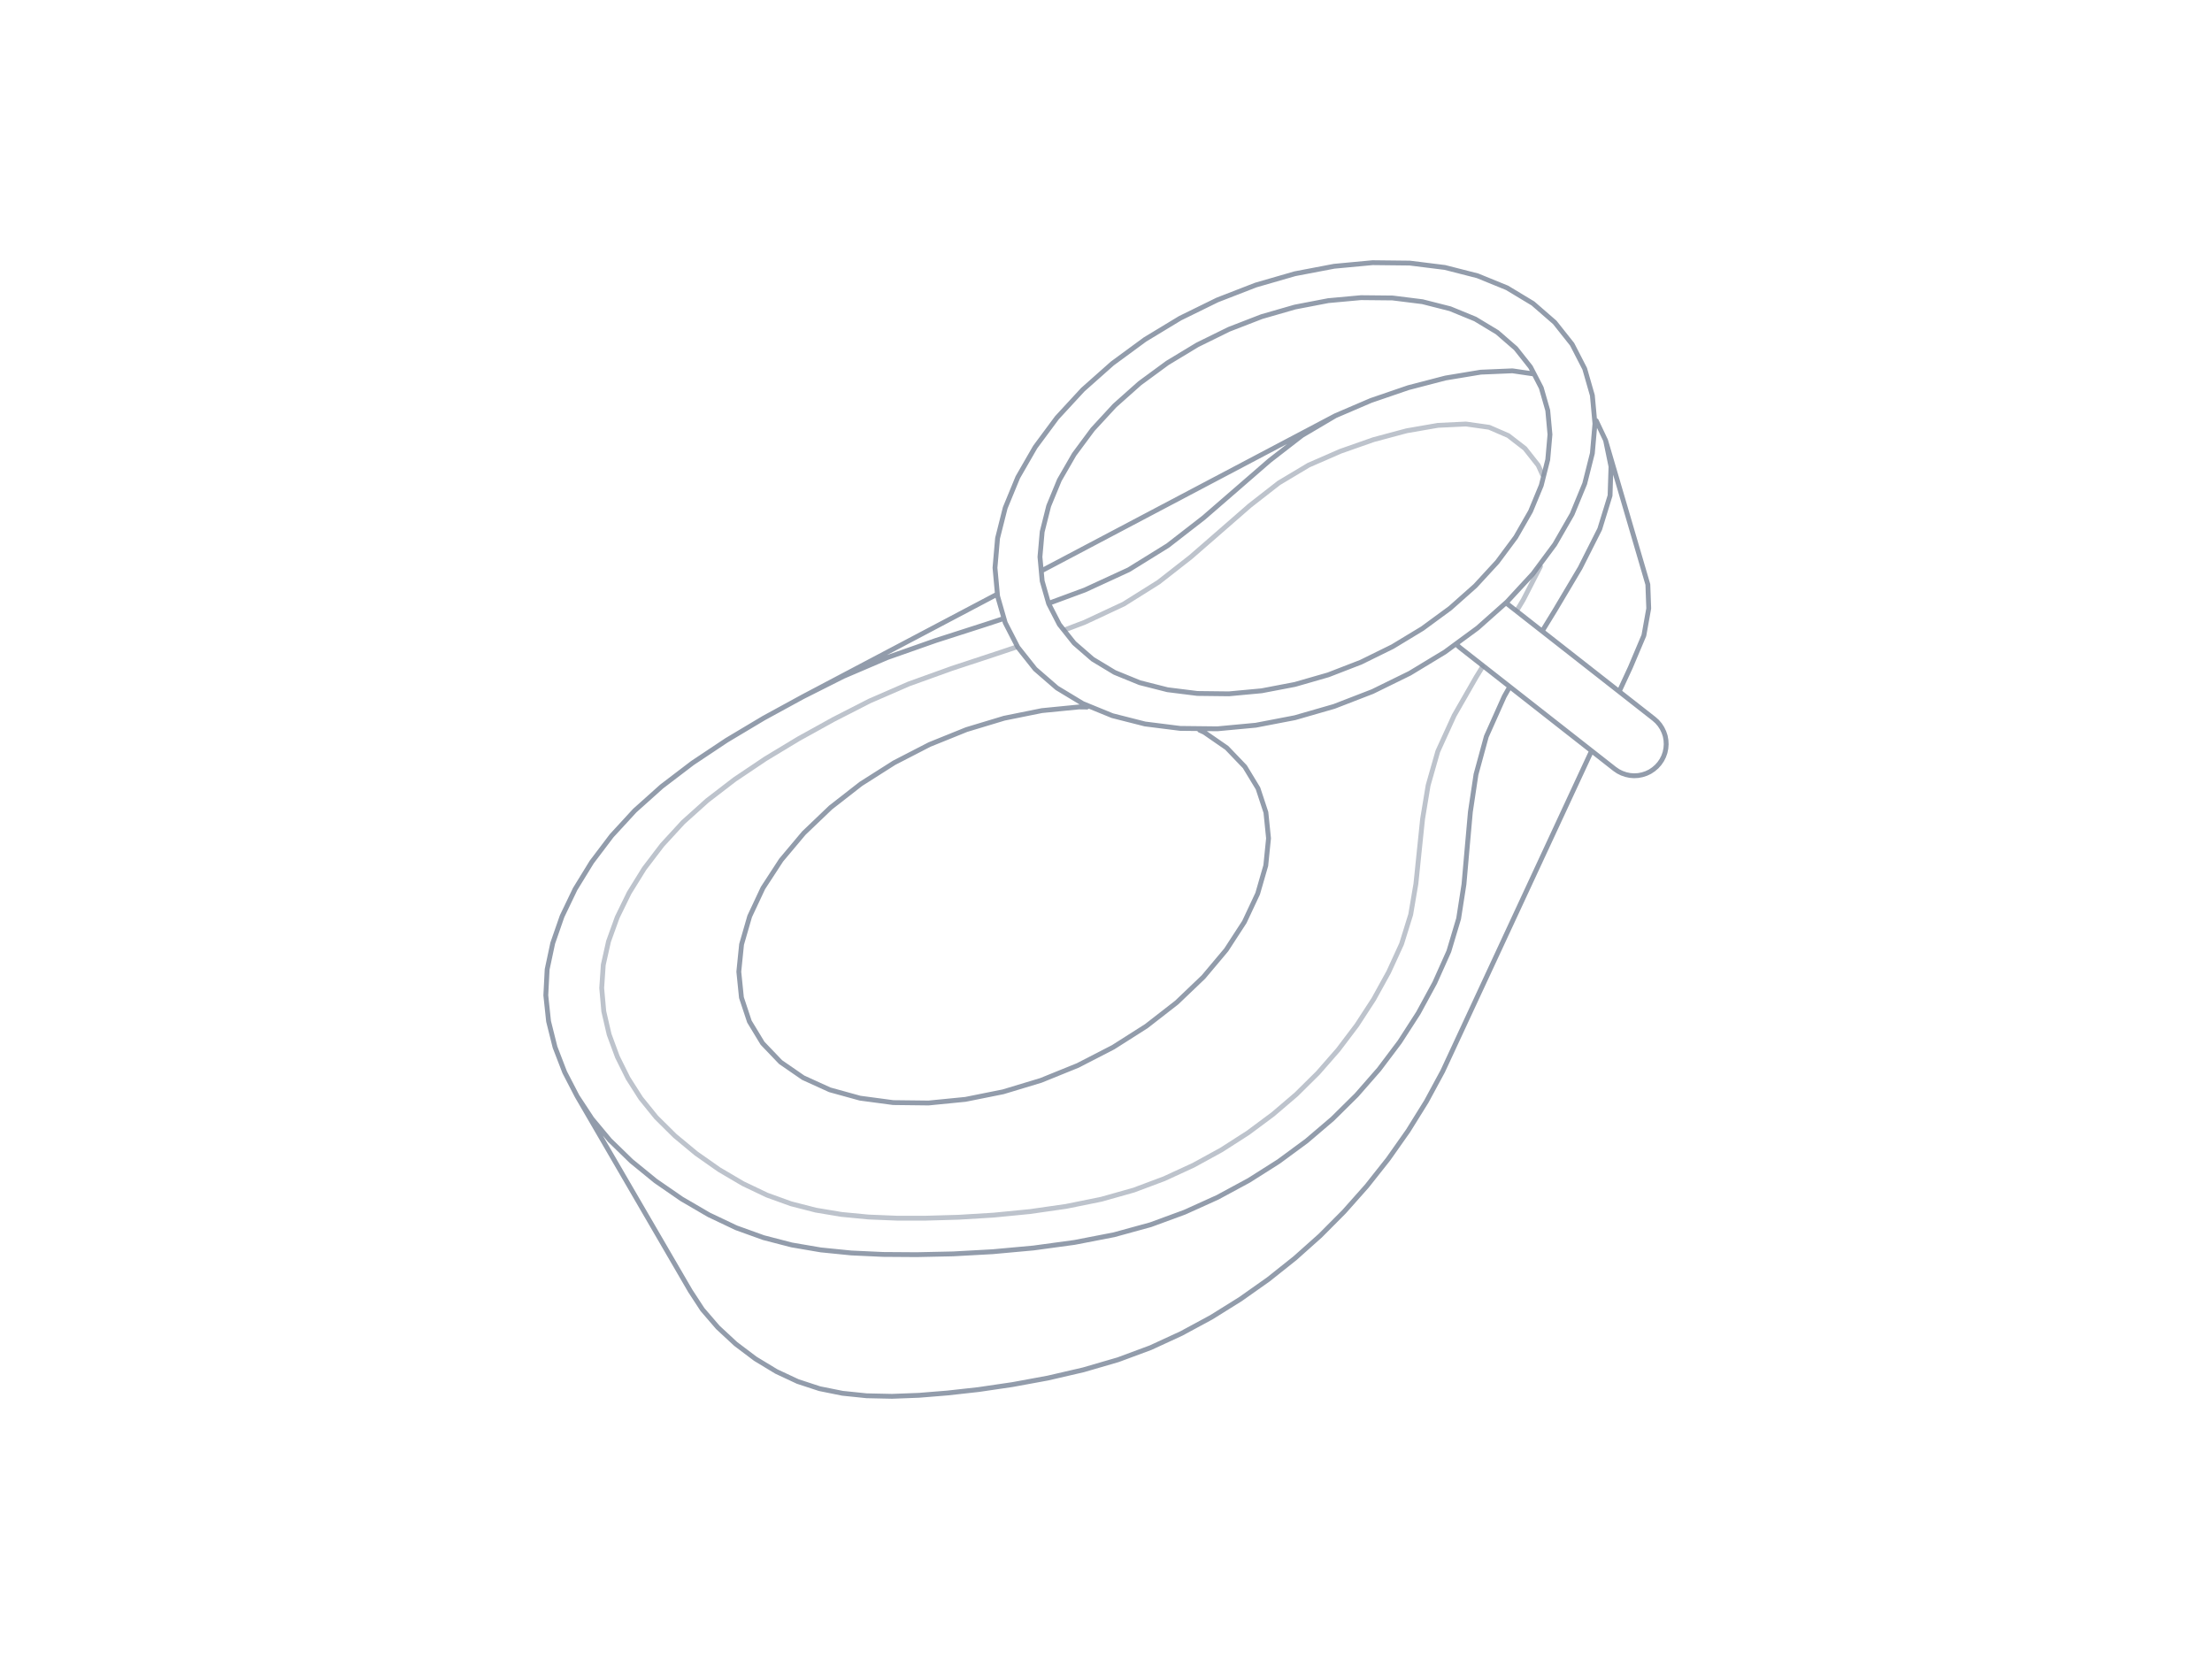
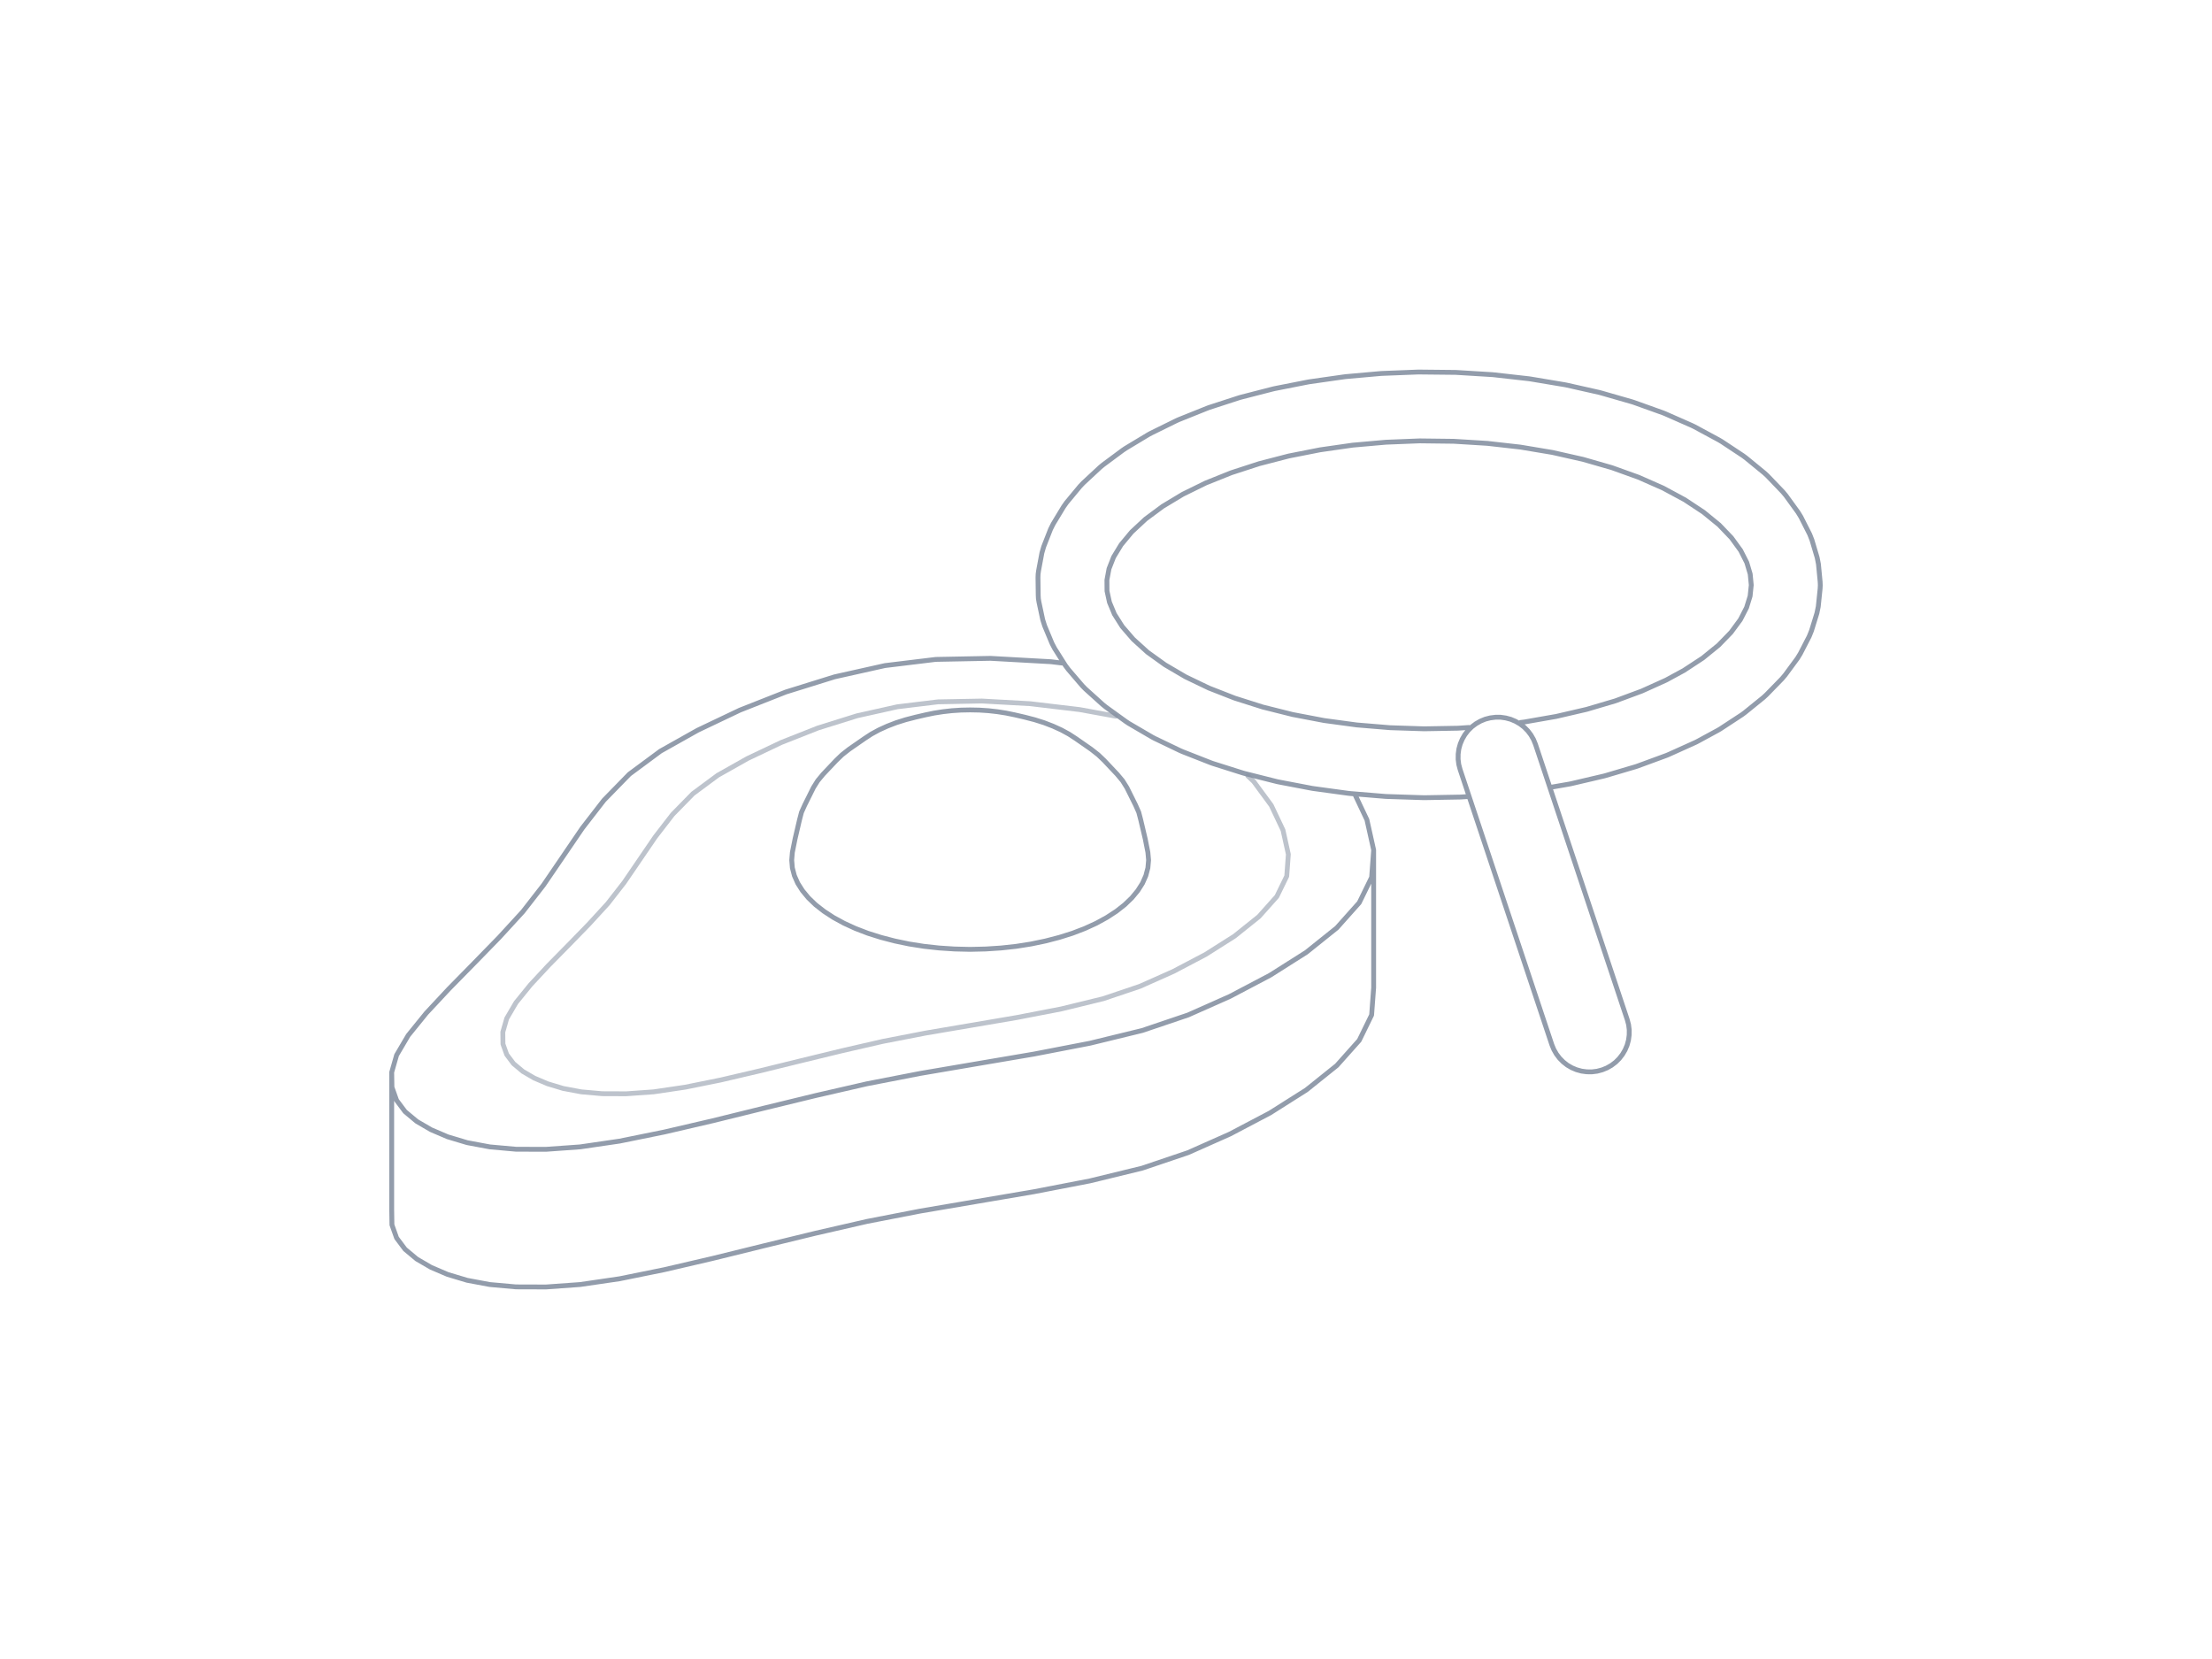
<svg xmlns="http://www.w3.org/2000/svg" viewBox="0 0 480 360" role="img" color="#8792a2" fill="none" stroke="currentColor" stroke-width="1.05" stroke-linecap="round" stroke-linejoin="round">
-   <path vector-effect="non-scaling-stroke" stroke-opacity=".55" d="M323.14,92.72 327.29,94.52 330.90,97.31 333.79,100.97 334.69,102.96 M334.27,122.91 330.52,130.21 329.26,132.30 M321.65,144.78 320.33,146.92 315.55,155.26 312.00,163.05 309.90,170.42 308.70,177.70 307.96,184.83 307.25,191.77 306.12,198.45 304.14,204.83 301.34,210.94 298.09,216.83 294.42,222.47 290.37,227.82 285.98,232.84 281.28,237.49 276.23,241.80 270.81,245.83 265.04,249.53 258.96,252.86 252.62,255.78 246.03,258.25 238.97,260.24 231.36,261.78 223.48,262.91 215.61,263.68 208.02,264.14 201.01,264.34 194.56,264.34 188.44,264.09 182.62,263.53 177.04,262.60 171.66,261.22 166.43,259.33 161.23,256.85 156.06,253.81 151.09,250.32 146.48,246.50 142.41,242.47 139.05,238.32 136.28,233.98 133.97,229.33 132.18,224.47 131.02,219.46 130.57,214.40 130.91,209.37 132.05,204.28 133.94,199.04 136.53,193.74 139.79,188.48 143.70,183.35 148.22,178.43 153.46,173.72 159.45,169.12 166.09,164.66 173.26,160.33 180.83,156.14 188.69,152.12 197.21,148.41 206.54,145.05 216.28,141.84 220.47,140.44 M231.21,136.62 235.34,135.05 243.84,131.08 251.41,126.33 258.37,120.89 264.91,115.20 271.23,109.69 277.52,104.79 283.98,100.93 290.86,97.93 298.06,95.40 305.23,93.48 312.03,92.30 318.11,92.01 323.14,92.72" />
-   <path vector-effect="non-scaling-stroke" stroke-opacity=".9" d="M328.19,80.47 321.32,80.76 M321.32,80.76 313.66,82.03 M313.66,82.03 305.59,84.13 M305.59,84.13 297.50,86.90 M297.50,86.90 289.78,90.21 M289.78,90.21 226.28,123.72 M216.09,129.10 174.19,151.21 M174.19,151.21 165.71,155.84 M165.71,155.84 157.69,160.63 M157.69,160.63 150.27,165.57 M150.27,165.57 143.58,170.67 M143.58,170.67 137.74,175.90 M137.74,175.90 132.72,181.36 M132.72,181.36 128.40,187.07 M128.40,187.07 124.80,192.93 M124.80,192.93 121.97,198.83 M121.97,198.83 119.94,204.67 M119.94,204.67 118.73,210.36 M118.73,210.36 118.44,215.98 M118.44,215.98 119.04,221.63 M119.04,221.63 120.44,227.23 M120.44,227.23 122.54,232.68 M122.54,232.68 125.24,237.89 M125.24,237.89 149.79,280.12 152.43,284.16 155.76,288.03 159.64,291.63 163.92,294.86 168.46,297.61 173.10,299.78 177.85,301.34 182.82,302.34 188.05,302.88 193.56,303.00 199.40,302.78 205.59,302.28 212.35,301.53 219.70,300.45 227.37,299.04 235.10,297.25 242.62,295.06 249.68,292.44 256.36,289.36 262.87,285.84 269.17,281.91 275.24,277.62 281.02,273.02 286.48,268.15 291.65,262.95 296.58,257.40 301.22,251.54 305.55,245.40 309.51,239.03 313.06,232.47 345.22,163.26 M351.51,149.74 353.79,144.82 356.72,137.89 357.77,132.03 357.58,126.83 356.28,122.39 348.41,95.56 M348.41,95.56 346.39,91.30 M332.49,81.10 328.19,80.47 M348.41,95.56 349.58,101.25 349.38,107.54 347.14,114.81 342.88,123.25 337.44,132.41 334.83,136.67 M327.44,149.32 326.41,151.14 322.53,159.82 320.29,168.04 319.07,176.17 318.36,184.14 317.68,191.88 316.52,199.34 314.39,206.45 311.34,213.26 307.77,219.83 303.73,226.10 299.25,232.05 294.37,237.63 289.14,242.80 283.52,247.59 277.46,252.05 271.01,256.14 264.20,259.82 257.08,263.04 249.68,265.76 241.74,267.94 233.17,269.60 224.28,270.81 215.40,271.62 206.84,272.09 198.92,272.26 191.63,272.21 184.71,271.89 178.12,271.23 171.80,270.15 165.70,268.57 159.76,266.43 153.84,263.62 147.94,260.18 142.26,256.26 136.99,251.96 132.32,247.42 128.44,242.76 125.24,237.89 M174.19,151.21 183.01,146.77 192.56,142.68 203.05,138.99 214.00,135.47 217.53,134.31 M227.87,130.81 235.42,128.02 244.95,123.63 253.42,118.38 261.19,112.35 268.48,106.03 275.52,99.92 282.55,94.48 289.78,90.21 M261.16,211.99 266.09,206.12 270.03,200.06 272.91,193.92 274.67,187.83 275.27,181.91 274.70,176.29 272.98,171.08 270.13,166.38 266.21,162.29 261.31,158.90 260.32,158.45 M235.88,153.43 234.10,153.41 226.09,154.20 217.91,155.85 209.73,158.32 201.71,161.56 194.03,165.52 186.82,170.10 180.25,175.22 174.44,180.77 169.51,186.64 165.56,192.70 162.68,198.84 160.92,204.93 160.32,210.85 160.89,216.47 162.62,221.68 165.47,226.38 169.38,230.47 174.29,233.86 180.07,236.49 186.63,238.30 193.82,239.26 201.49,239.35 209.50,238.56 217.68,236.92 225.86,234.45 233.88,231.20 241.57,227.24 248.77,222.66 255.35,217.54 261.16,211.99 M350.39,166.87 351.14,167.38 351.94,167.78 352.80,168.08 353.68,168.27 354.58,168.34 355.48,168.29 356.37,168.12 357.23,167.84 358.05,167.45 358.80,166.95 359.49,166.36 360.09,165.69 360.60,164.95 361.01,164.14 361.31,163.29 361.49,162.40 361.56,161.50 361.51,160.60 361.35,159.71 361.06,158.85 360.67,158.04 360.18,157.28 359.59,156.59 358.92,155.99 327.07,131.03 M316.18,139.98 316.79,140.53 350.39,166.87 M327.03,130.59 320.63,136.28 313.55,141.48 305.92,146.10 297.85,150.06 289.50,153.29 281.00,155.74 272.51,157.37 264.16,158.15 256.09,158.06 248.46,157.10 241.38,155.30 234.97,152.68 229.36,149.29 224.63,145.19 220.86,140.44 218.13,135.13 216.47,129.35 215.91,123.20 216.47,116.78 218.13,110.20 220.86,103.57 224.63,97.02 229.36,90.64 234.97,84.56 241.38,78.87 248.46,73.67 256.09,69.05 264.16,65.09 272.51,61.85 281.00,59.40 289.50,57.78 297.85,57.00 305.92,57.09 313.55,58.04 320.63,59.85 327.03,62.46 332.65,65.85 337.38,69.96 341.15,74.71 343.88,80.02 345.54,85.80 346.10,91.95 345.54,98.37 343.88,104.95 341.15,111.57 337.38,118.13 332.65,124.50 327.03,130.59 M320.13,127.14 314.69,131.97 308.67,136.39 302.18,140.32 295.33,143.69 288.23,146.44 281.00,148.52 273.78,149.90 266.68,150.56 259.83,150.48 253.34,149.67 247.32,148.14 241.88,145.92 237.11,143.04 233.09,139.55 229.88,135.51 227.56,131.00 226.15,126.08 225.67,120.85 226.15,115.40 227.56,109.80 229.88,104.17 233.09,98.60 237.11,93.18 241.88,88.01 247.32,83.17 253.34,78.75 259.83,74.83 266.68,71.46 273.78,68.71 281.00,66.63 288.23,65.24 295.33,64.59 302.18,64.66 308.67,65.47 314.69,67.00 320.13,69.23 324.90,72.11 328.92,75.60 332.12,79.64 334.45,84.15 335.86,89.06 336.34,94.29 335.86,99.75 334.45,105.34 332.12,110.97 328.92,116.55 324.90,121.96 320.13,127.14" />
+   <path vector-effect="non-scaling-stroke" stroke-opacity=".55" d="M270.78,168.38 272.06,169.59 275.86,174.76 278.41,180.14 279.57,185.38 279.22,190.13 277.07,194.54 273.17,198.91 267.89,203.14 261.59,207.13 254.63,210.79 247.36,214.03 239.38,216.72 230.32,218.93 220.60,220.81 210.63,222.51 200.82,224.18 191.60,225.97 182.68,228.02 173.68,230.21 164.84,232.38 156.42,234.35 148.66,235.92 141.82,236.93 135.89,237.35 130.68,237.33 126.14,236.93 122.20,236.19 118.82,235.17 115.93,233.94 113.46,232.50 111.43,230.80 109.96,228.84 109.14,226.56 109.11,223.96 109.96,221.00 111.97,217.57 115.12,213.69 119.04,209.48 123.38,205.07 127.77,200.56 131.86,196.10 135.45,191.49 138.79,186.59 142.19,181.61 145.95,176.74 150.37,172.22 155.76,168.23 162.22,164.59 169.55,161.11 177.54,157.96 185.99,155.32 194.73,153.37 203.55,152.30 213.06,152.12 223.53,152.70 234.29,153.98 242.12,155.41" />
+   <path vector-effect="non-scaling-stroke" stroke-opacity=".9" d="M113.44,197.85 108.33,203.42 102.84,209.05 97.42,214.57 92.51,219.83 88.58,224.68 86.06,228.96 85.00,232.67 85.00,262.54 85.05,265.79 86.06,268.63 87.90,271.09 90.44,273.21 93.53,275.01 97.13,276.55 101.36,277.82 106.28,278.74 111.97,279.25 118.48,279.27 125.89,278.74 134.44,277.49 144.14,275.52 154.67,273.07 165.71,270.35 176.97,267.61 188.12,265.05 199.64,262.81 211.90,260.72 224.36,258.60 236.52,256.25 247.84,253.49 257.81,250.12 266.90,246.08 275.60,241.50 283.48,236.51 290.08,231.22 294.95,225.76 297.64,220.25 298.08,214.31 298.08,184.44 296.62,177.89 294.13,172.63 M230.44,143.88 228.03,143.59 214.94,142.86 203.05,143.09 192.03,144.43 181.11,146.87 170.54,150.16 160.55,154.10 151.39,158.46 143.31,163.00 136.57,167.99 131.05,173.65 126.35,179.72 122.11,185.95 117.93,192.08 113.44,197.85 M294.13,172.63 296.62,177.89 298.08,184.44 297.64,190.38 294.95,195.89 290.08,201.35 283.48,206.64 275.60,211.63 266.90,216.21 257.81,220.25 247.84,223.62 236.52,226.38 224.36,228.73 211.90,230.85 199.64,232.94 188.12,235.18 176.97,237.74 165.71,240.48 154.67,243.20 144.14,245.65 134.44,247.62 125.89,248.87 118.48,249.40 111.97,249.38 106.28,248.87 101.36,247.95 97.13,246.68 93.53,245.14 90.44,243.34 87.90,241.22 86.06,238.76 85.05,235.92 85.00,232.67 86.06,228.96 88.58,224.68 92.51,219.83 97.42,214.57 102.84,209.05 108.33,203.42 113.44,197.85 117.93,192.08 122.11,185.95 126.35,179.72 131.05,173.65 136.57,167.99 143.31,163.00 151.39,158.46 160.55,154.10 170.54,150.16 181.11,146.87 192.03,144.43 203.05,143.09 214.94,142.86 228.03,143.59 230.44,143.88 M204.60,154.44 202.69,154.74 200.85,155.12 198.69,155.62 196.52,156.18 194.46,156.83 192.52,157.58 190.72,158.40 189.07,159.30 187.59,160.27 184.23,162.60 182.73,163.78 181.44,165.02 178.61,168.01 177.44,169.42 176.52,170.89 174.63,174.69 173.92,176.27 173.50,177.88 172.53,182.03 171.94,184.96 171.80,186.65 171.94,188.33 172.38,190.01 173.11,191.66 174.13,193.27 175.42,194.83 176.98,196.33 178.80,197.75 180.85,199.09 183.14,200.34 185.63,201.48 188.31,202.51 191.16,203.41 194.15,204.19 197.27,204.84 200.50,205.35 203.79,205.71 207.14,205.93 210.52,206.01 213.89,205.93 217.24,205.71 220.54,205.35 223.76,204.84 226.88,204.19 229.88,203.41 232.73,202.51 235.41,201.48 237.90,200.34 240.18,199.09 242.24,197.75 244.05,196.33 245.61,194.83 246.90,193.27 247.92,191.66 248.65,190.01 249.09,188.33 249.24,186.65 249.09,184.96 248.51,182.03 247.53,177.88 247.11,176.27 246.41,174.69 244.52,170.89 243.60,169.42 242.42,168.01 239.60,165.02 238.30,163.78 236.80,162.60 233.45,160.27 231.96,159.30 230.31,158.40 228.51,157.58 226.57,156.83 224.51,156.18 222.35,155.62 220.19,155.12 218.34,154.74 216.44,154.44 214.49,154.22 212.51,154.09 210.52,154.05 208.52,154.09 206.54,154.22 204.60,154.44 M368.41,160.85 372.77,158.48 373.30,158.17 378.00,155.09 378.61,154.64 382.67,151.35 383.32,150.75 386.71,147.27 387.37,146.49 390.04,142.86 390.66,141.85 392.59,138.11 393.09,136.87 394.27,133.05 394.56,131.63 394.96,127.77 395.00,127.02 394.97,126.28 394.60,122.41 394.32,120.99 393.18,117.16 392.69,115.92 390.79,112.17 390.17,111.16 387.53,107.52 386.87,106.73 383.52,103.24 382.87,102.64 378.83,99.33 378.22,98.88 373.55,95.79 372.97,95.45 367.71,92.61 367.18,92.35 361.37,89.79 360.88,89.59 354.60,87.34 354.14,87.19 347.43,85.26 347.01,85.15 339.95,83.56 339.54,83.48 332.20,82.25 331.81,82.19 324.26,81.34 323.88,81.30 316.19,80.83 315.82,80.81 308.08,80.73 307.71,80.73 299.99,81.03 299.61,81.05 291.99,81.73 291.60,81.78 284.16,82.84 283.76,82.91 276.56,84.33 276.14,84.43 269.26,86.20 268.82,86.33 262.33,88.44 261.86,88.62 255.83,91.04 255.31,91.27 249.80,93.98 249.24,94.28 244.29,97.26 243.69,97.66 239.36,100.87 238.72,101.40 235.06,104.80 234.39,105.50 231.42,109.08 230.78,109.99 228.54,113.69 227.97,114.83 226.48,118.63 226.09,119.98 225.37,123.83 225.27,124.56 225.24,125.30 225.29,129.17 225.33,129.91 225.45,130.64 226.27,134.49 226.69,135.81 228.27,139.60 228.85,140.71 231.18,144.40 231.84,145.28 234.89,148.84 235.55,149.51 239.31,152.90 239.94,153.41 244.35,156.59 244.94,156.98 249.97,159.92 250.51,160.21 256.10,162.89 256.61,163.11 262.70,165.50 263.17,165.67 269.71,167.74 270.15,167.86 277.07,169.60 277.49,169.69 284.72,171.07 285.12,171.13 292.59,172.15 292.97,172.19 300.61,172.82 300.99,172.84 308.71,173.09 309.08,173.10 316.82,172.96 317.20,172.94 318.43,172.86 M336.67,170.81 340.48,170.15 340.89,170.07 347.91,168.43 348.34,168.32 355.00,166.35 355.46,166.19 361.69,163.90 362.18,163.69 367.92,161.10 368.41,160.85 M361.52,147.59 356.27,149.96 350.52,152.09 344.30,153.93 337.71,155.46 330.80,156.67 329.97,156.77 M318.74,157.86 316.37,158.02 309.01,158.15 301.66,157.91 294.40,157.31 287.32,156.35 280.50,155.05 274.00,153.42 267.92,151.49 262.32,149.30 257.26,146.87 252.81,144.26 249.01,141.53 245.92,138.73 243.52,135.95 241.82,133.26 240.75,130.69 240.22,128.25 240.20,125.86 240.65,123.43 241.65,120.88 243.28,118.20 245.58,115.43 248.59,112.63 252.30,109.88 256.67,107.25 261.66,104.80 267.20,102.58 273.23,100.62 279.67,98.95 286.46,97.61 293.51,96.60 300.75,95.96 308.09,95.67 315.46,95.76 322.76,96.21 329.93,97.02 336.87,98.18 343.51,99.68 349.77,101.48 355.58,103.57 360.88,105.91 365.59,108.45 369.66,111.14 373.05,113.91 375.73,116.71 377.72,119.45 379.05,122.07 379.79,124.56 380.02,126.96 379.77,129.36 379.00,131.85 377.65,134.48 375.63,137.22 372.91,140.02 369.49,142.80 365.37,145.50 361.52,147.59 M336.75,226.71 337.18,227.75 337.74,228.73 338.42,229.63 339.21,230.43 340.10,231.13 341.08,231.70 342.11,232.13 343.20,232.43 344.32,232.58 345.45,232.59 346.57,232.45 347.66,232.16 348.70,231.74 349.68,231.18 350.58,230.50 351.38,229.70 352.07,228.81 352.64,227.84 353.08,226.80 353.38,225.71 353.53,224.59 353.54,223.47 353.40,222.35 353.11,221.26 333.20,161.52 332.77,160.47 332.21,159.49 331.53,158.59 330.74,157.79 329.85,157.10 328.87,156.53 327.83,156.09 326.75,155.80 325.63,155.64 324.50,155.64 323.38,155.78 322.29,156.06 321.25,156.49 320.27,157.05 319.37,157.73 318.57,158.52 317.88,159.41 317.31,160.39 316.87,161.43 316.57,162.51 316.42,163.63 316.41,164.76 316.55,165.88 316.84,166.97 336.75,226.71" />
</svg>
